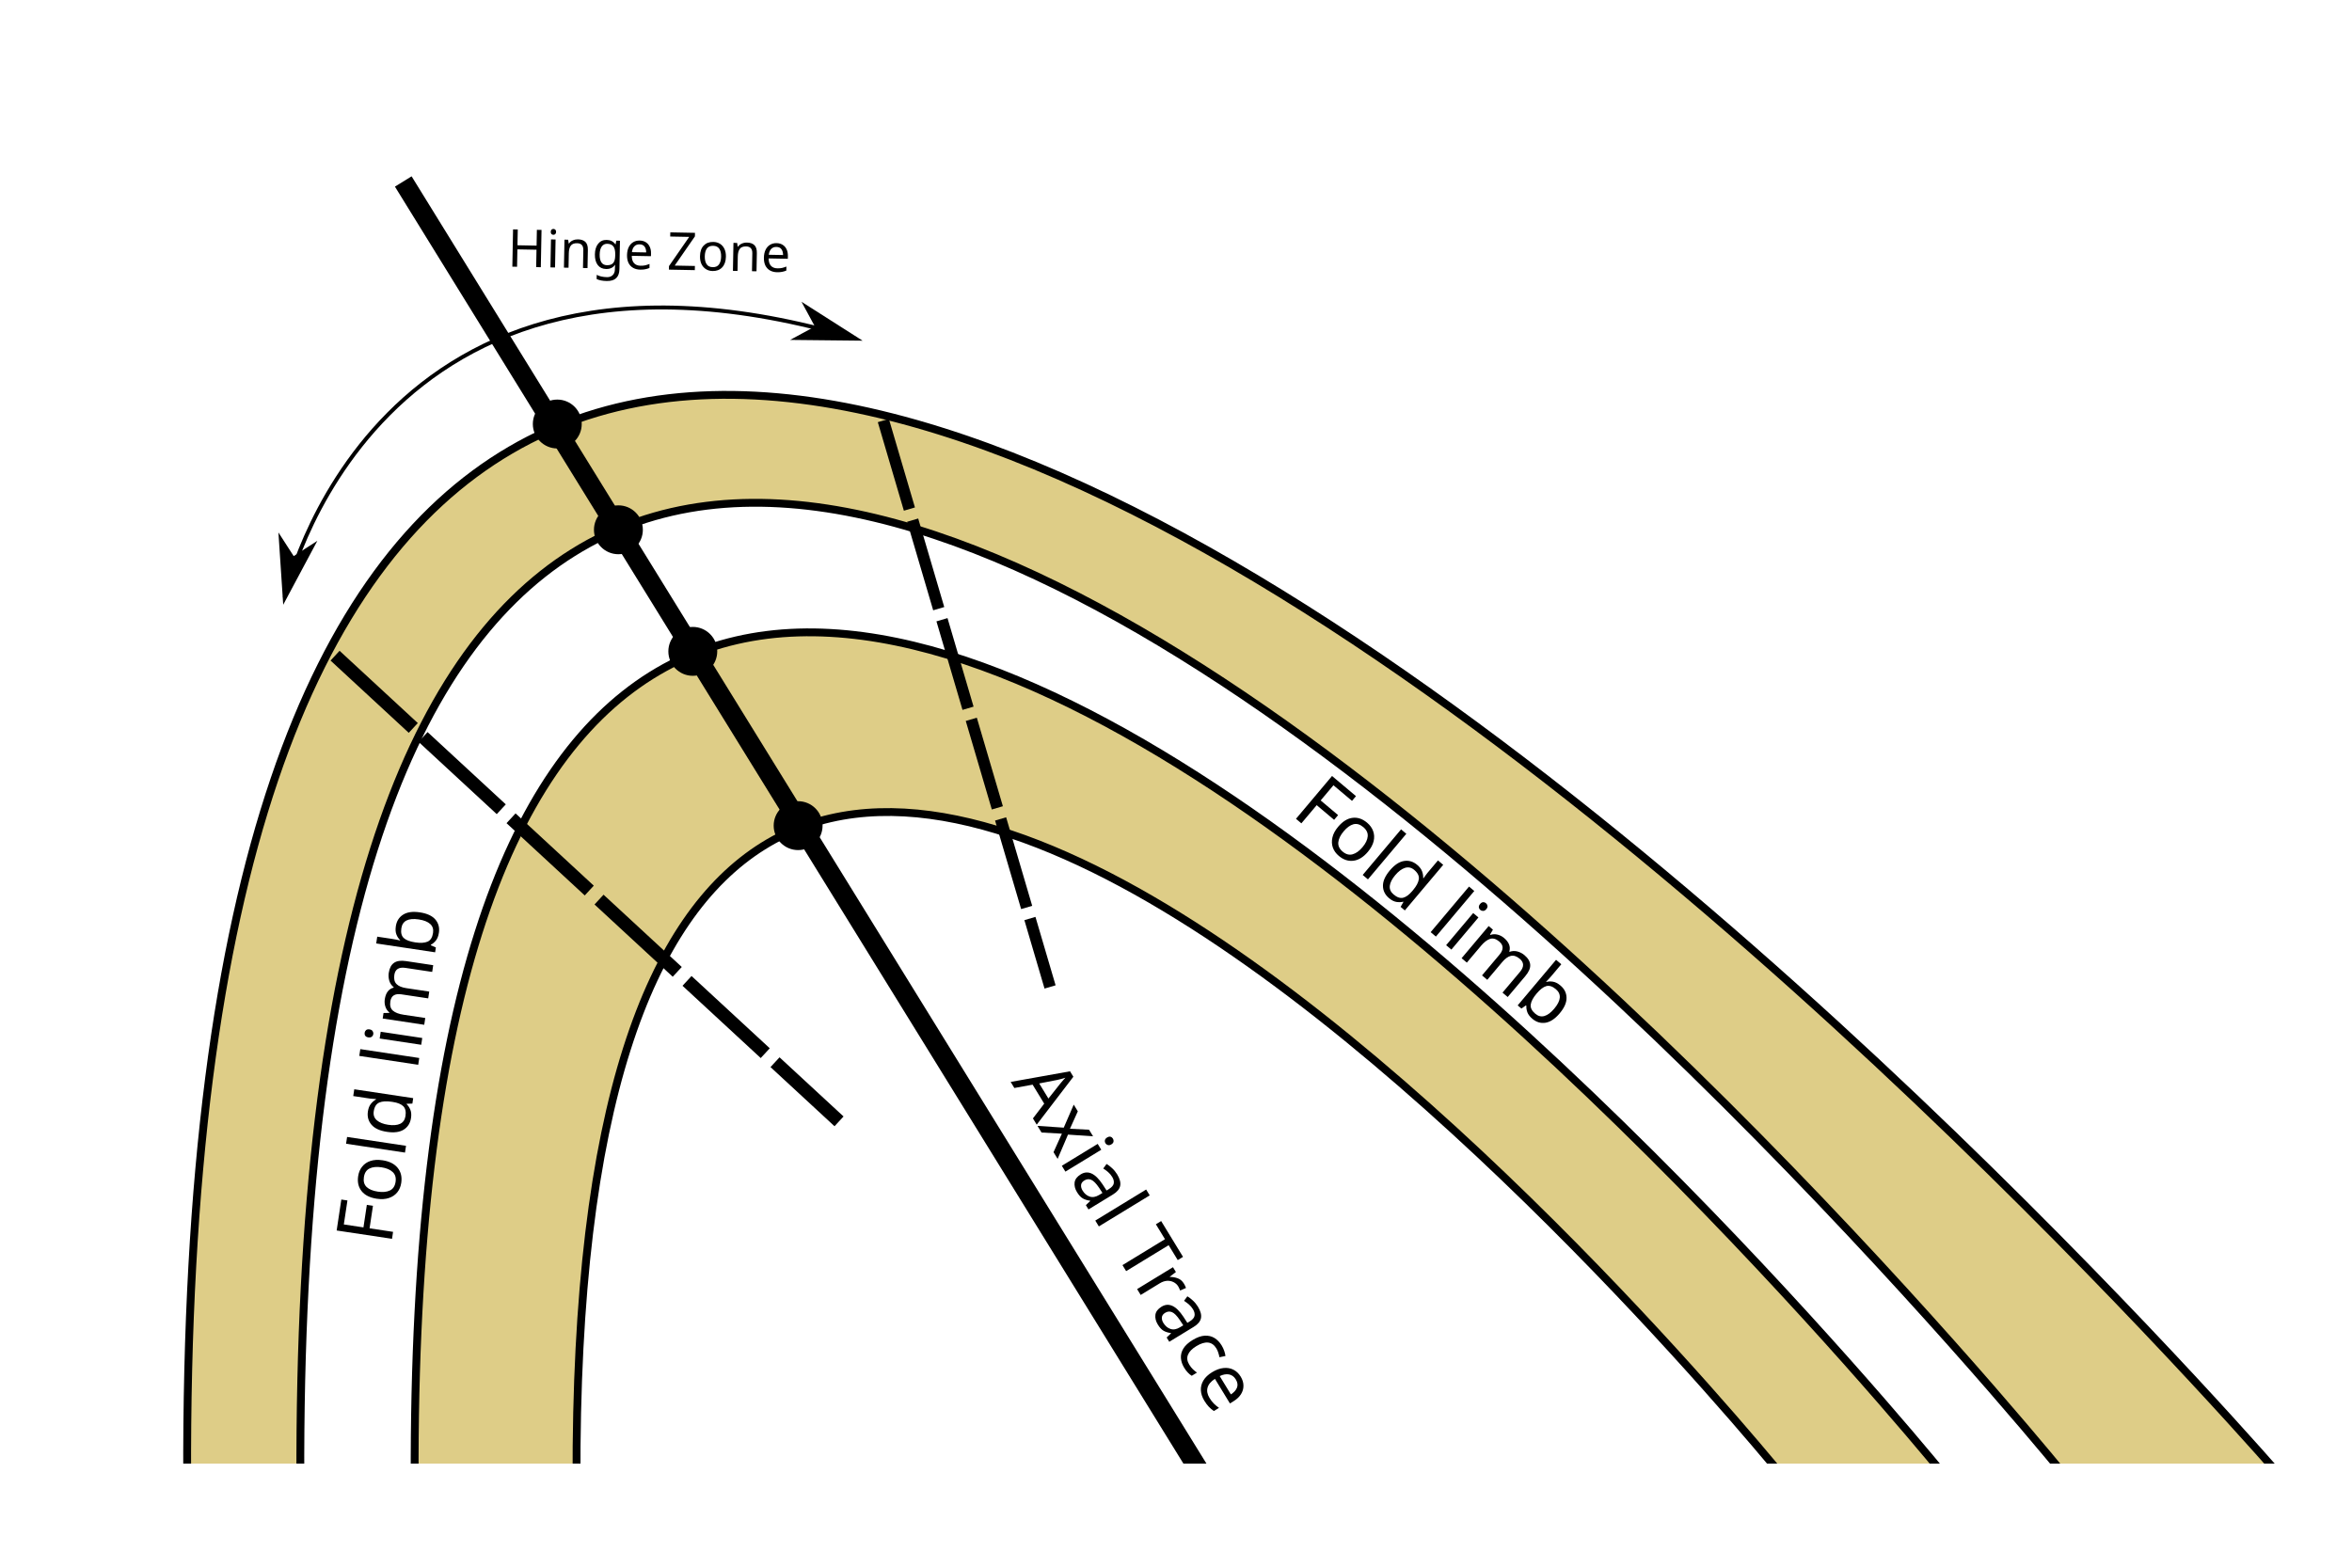
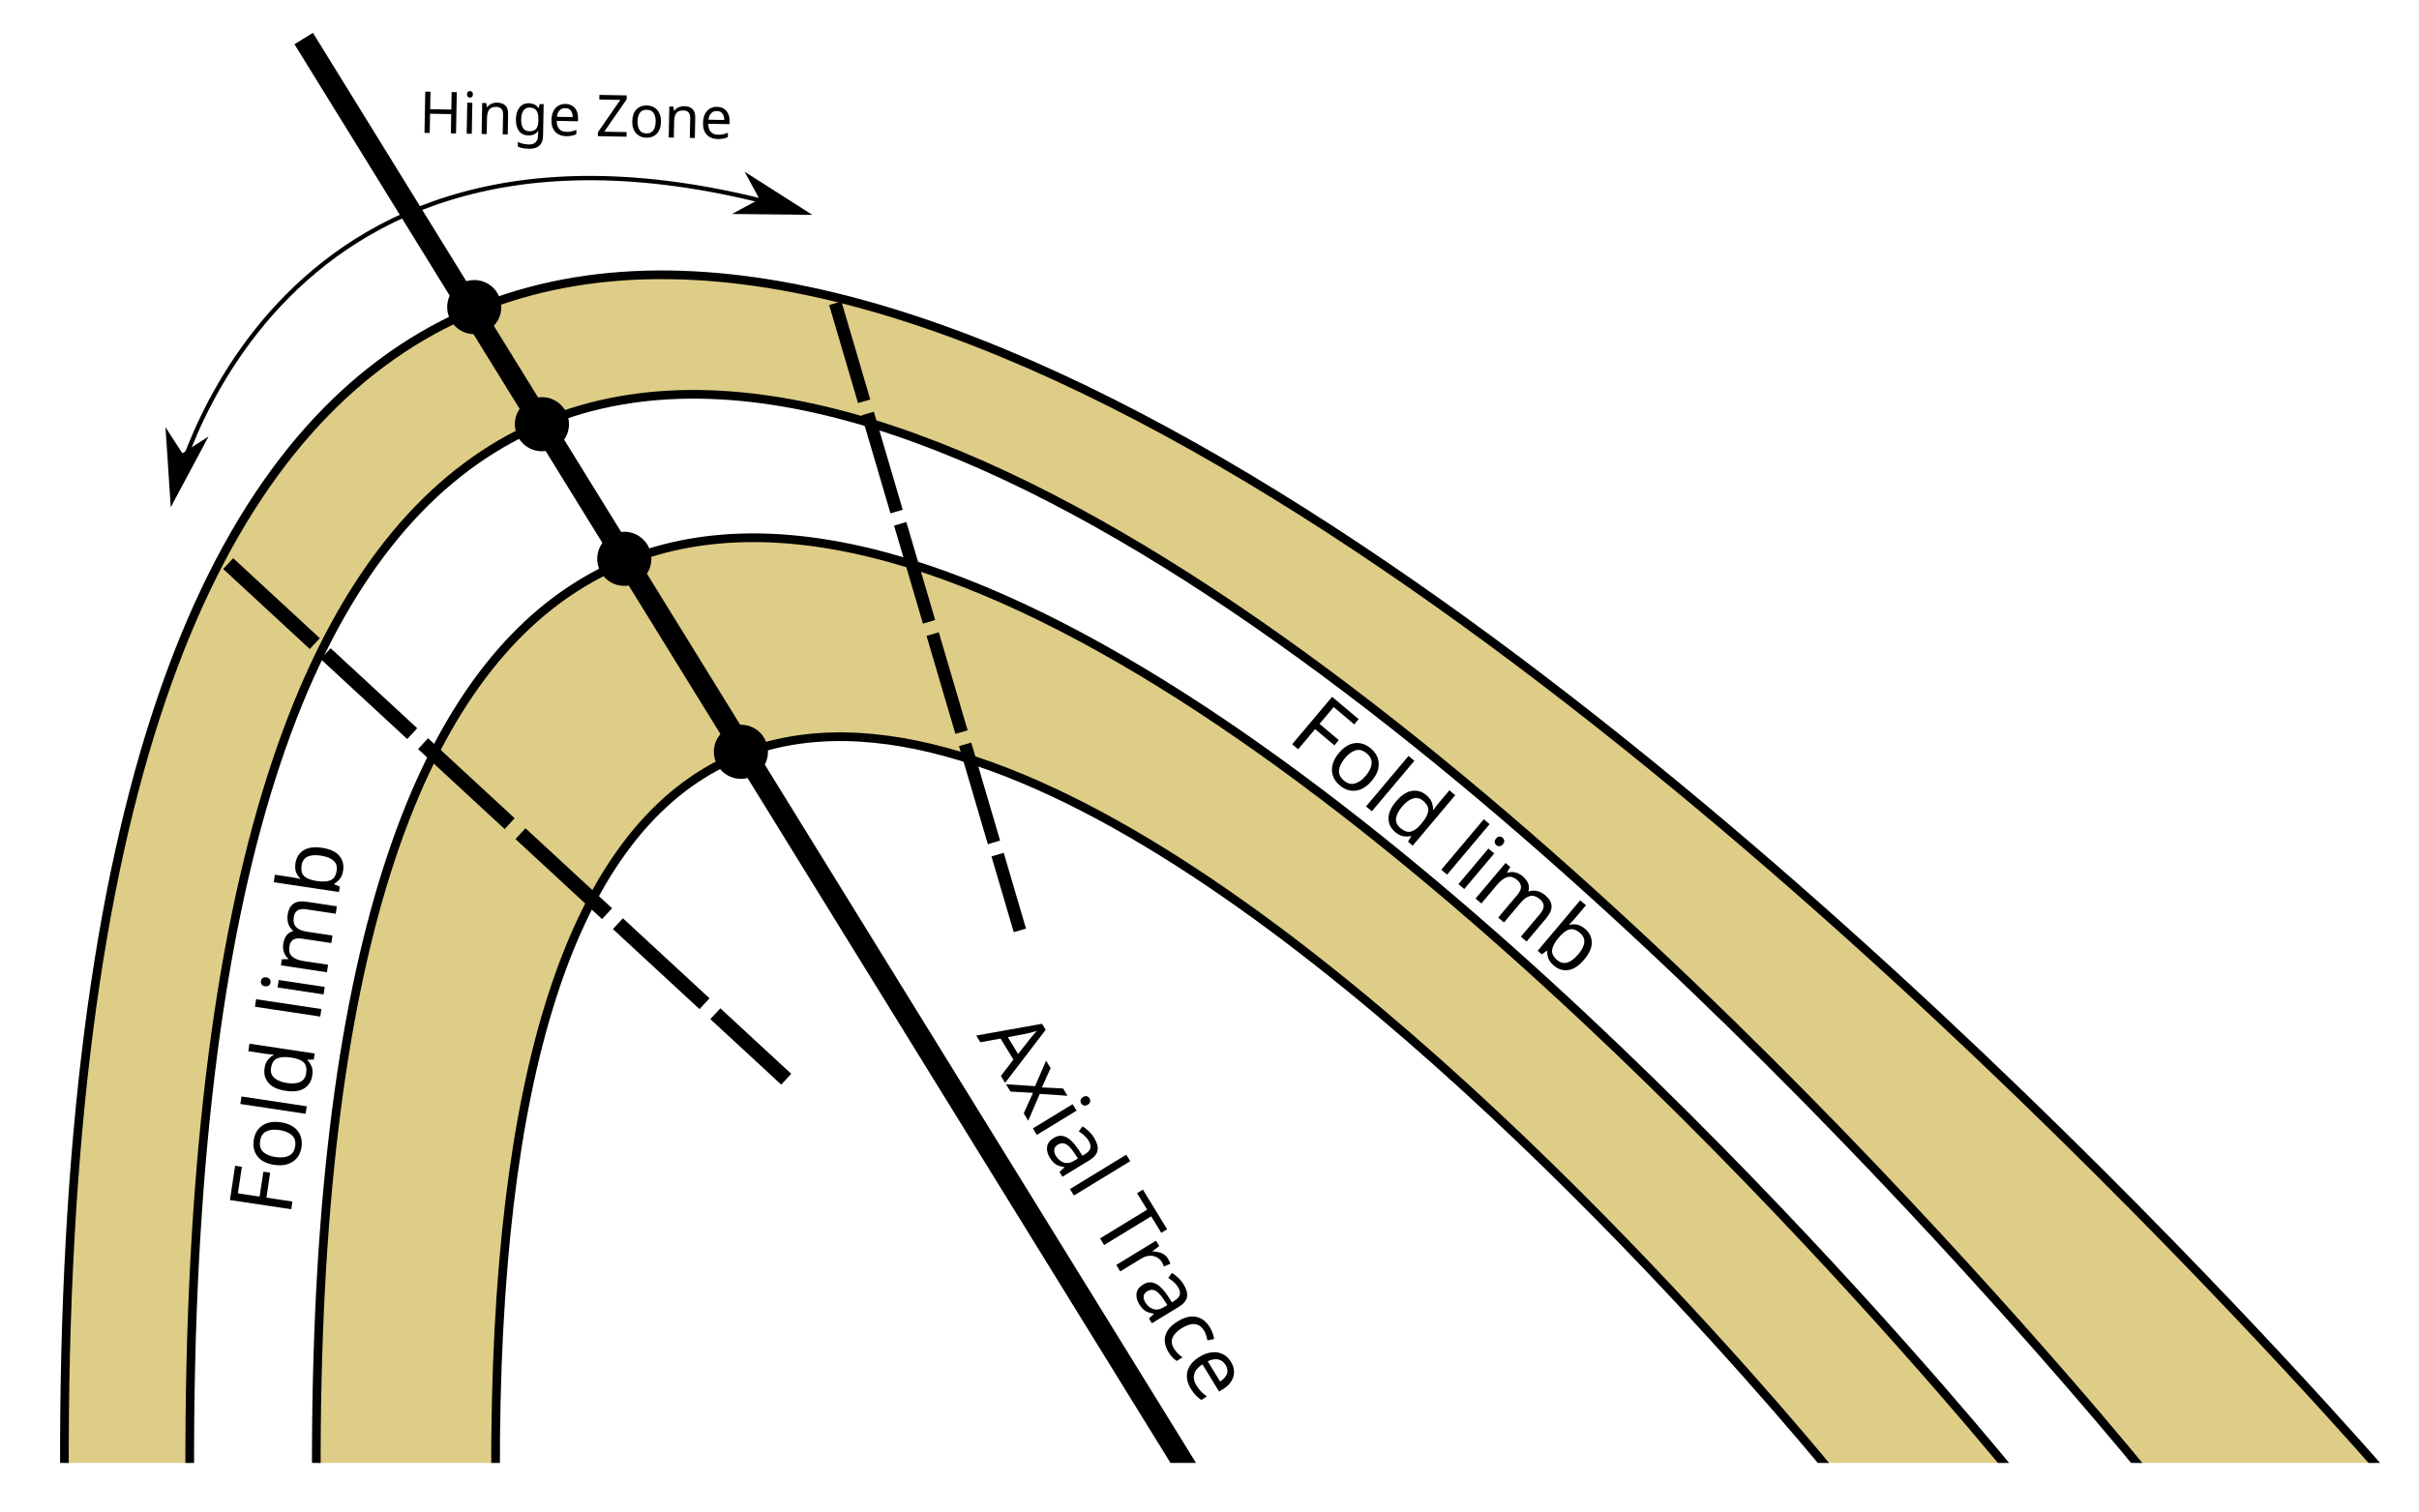
- <svg xmlns="http://www.w3.org/2000/svg" width="600" height="400" viewBox="0 0 600 400" version="1.1" id="svg8">
+ <svg xmlns="http://www.w3.org/2000/svg" width="688" height="430" viewBox="0 0 688 430" version="1.1" id="svg8">
  <defs id="defs2">
-     <marker style="overflow:visible;" id="marker1533" refX="0.0" refY="0.0" orient="auto">
-       <path transform="scale(0.8) rotate(180) translate(12.5,0)" style="fill-rule:evenodd;stroke:#000000;stroke-width:1pt;stroke-opacity:1;fill:#000000;fill-opacity:1" d="M 0.0,0.0 L 5.0,-5.0 L -12.5,0.0 L 5.0,5.0 L 0.0,0.0 z " id="path1531" />
+     <marker style="overflow:visible" id="marker1533" refX="0" refY="0" orient="auto">
+       <path transform="matrix(-0.8,0,0,-0.8,-10,0)" style="fill:#000000;fill-opacity:1;fill-rule:evenodd;stroke:#000000;stroke-width:1pt;stroke-opacity:1" d="M 0,0 5,-5 -12.5,0 5,5 Z" id="path1531" />
    </marker>
-     <marker style="overflow:visible;" id="Arrow1Lend" refX="0.0" refY="0.0" orient="auto">
-       <path transform="scale(0.8) rotate(180) translate(12.5,0)" style="fill-rule:evenodd;stroke:#000000;stroke-width:1pt;stroke-opacity:1;fill:#000000;fill-opacity:1" d="M 0.0,0.0 L 5.0,-5.0 L -12.5,0.0 L 5.0,5.0 L 0.0,0.0 z " id="path1202" />
+     <marker style="overflow:visible" id="Arrow1Lend" refX="0" refY="0" orient="auto">
+       <path transform="matrix(-0.8,0,0,-0.8,-10,0)" style="fill:#000000;fill-opacity:1;fill-rule:evenodd;stroke:#000000;stroke-width:1pt;stroke-opacity:1" d="M 0,0 5,-5 -12.5,0 5,5 Z" id="path1202" />
    </marker>
-     <marker style="overflow:visible" id="Arrow1Lstart" refX="0.0" refY="0.0" orient="auto">
-       <path transform="scale(0.8) translate(12.5,0)" style="fill-rule:evenodd;stroke:#000000;stroke-width:1pt;stroke-opacity:1;fill:#000000;fill-opacity:1" d="M 0.0,0.0 L 5.0,-5.0 L -12.5,0.0 L 5.0,5.0 L 0.0,0.0 z " id="path1199" />
+     <marker style="overflow:visible" id="Arrow1Lstart" refX="0" refY="0" orient="auto">
+       <path transform="matrix(0.8,0,0,0.8,10,0)" style="fill:#000000;fill-opacity:1;fill-rule:evenodd;stroke:#000000;stroke-width:1pt;stroke-opacity:1" d="M 0,0 5,-5 -12.5,0 5,5 Z" id="path1199" />
    </marker>
-     <clipPath clipPathUnits="userSpaceOnUse" id="clipPath1729">
-       <rect style="opacity:1;fill:#000000;fill-opacity:1;stroke:none;stroke-width:1.995;stroke-miterlimit:4;stroke-dasharray:none;stroke-dashoffset:0" id="rect1731" width="551.684" height="350.658" x="30.722" y="22.777" />
+     <clipPath clipPathUnits="userSpaceOnUse" id="clipPath36">
+       <rect style="opacity:1;fill:#000000;fill-opacity:1;stroke:none;stroke-width:1.941;stroke-miterlimit:4;stroke-dasharray:none;stroke-dashoffset:0" id="rect38" width="547.314" height="334.537" x="38.145" y="40.002" />
    </clipPath>
  </defs>
  <g id="layer1">
-     <g id="g1653" clip-path="url(#clipPath1729)">
-       <path style="fill:#decd87;stroke:#000000;stroke-width:2;stroke-linecap:butt;stroke-linejoin:miter;stroke-opacity:1;stroke-miterlimit:4;stroke-dasharray:none" d="m 527.469,377.332 c 0,0 -452.965,-560.685 -450.848,0.503 l -28.873,-0.061 c -2.51,-622.98 534.511,-0.559 534.511,-0.559 z" id="path835" />
-       <path style="fill:#decd87;stroke:#000000;stroke-width:2;stroke-linecap:butt;stroke-linejoin:miter;stroke-opacity:1;stroke-miterlimit:4;stroke-dasharray:none" d="m 105.784,377.751 c -1.836,-486.662 390.975,-0.436 390.975,-0.436 l -41.288,0.236 c 0,0 -309.848,-383.533 -308.4,0.344 z" id="path837" />
-       <path style="fill:#decd87;fill-opacity:1;stroke:#000000;stroke-width:5;stroke-linecap:butt;stroke-linejoin:miter;stroke-miterlimit:4;stroke-dasharray:none;stroke-opacity:1" d="M 102.874,46.303 306.381,375.952" id="path841" />
-       <circle style="opacity:1;fill:#000000;fill-opacity:1;stroke:none;stroke-width:5.849;stroke-miterlimit:4;stroke-dasharray:none" id="path843" cx="142.164" cy="108.189" r="6.236" />
-       <circle style="opacity:1;fill:#000000;fill-opacity:1;stroke:none;stroke-width:5.849;stroke-miterlimit:4;stroke-dasharray:none" id="circle845" cx="157.756" cy="135.176" r="6.236" />
-       <circle style="opacity:1;fill:#000000;fill-opacity:1;stroke:none;stroke-width:5.849;stroke-miterlimit:4;stroke-dasharray:none" id="circle847" cx="176.734" cy="166.197" r="6.236" />
-       <circle style="opacity:1;fill:#000000;fill-opacity:1;stroke:none;stroke-width:5.849;stroke-miterlimit:4;stroke-dasharray:none" id="circle849" cx="203.603" cy="210.665" r="6.236" />
-       <path style="fill:#decd87;fill-opacity:1;stroke:#000000;stroke-width:3.396;stroke-linecap:butt;stroke-linejoin:miter;stroke-miterlimit:4;stroke-dasharray:27.169, 3.396;stroke-dashoffset:0;stroke-opacity:1" d="M 85.476,167.297 214.04,286.117" id="path853" />
-       <path style="opacity:1;fill:#decd87;fill-opacity:1;stroke:#000000;stroke-width:2.943;stroke-linecap:butt;stroke-linejoin:miter;stroke-miterlimit:4;stroke-dasharray:23.547, 2.943;stroke-dashoffset:0;stroke-opacity:1" d="m 225.343,107.301 42.53,144.519" id="path855" />
-       <text xml:space="preserve" style="font-style:normal;font-weight:normal;font-size:20px;line-height:1.25;font-family:sans-serif;letter-spacing:0px;word-spacing:0px;fill:#000000;fill-opacity:1;stroke:none" x="385.532" y="-53.089" id="text1185" transform="rotate(40.09185)">
-         <tspan id="tspan1183" x="385.532" y="-53.089" style="font-size:20px">Fold limb</tspan>
-       </text>
-       <text xml:space="preserve" style="font-style:normal;font-weight:normal;font-size:20px;line-height:1.25;font-family:sans-serif;letter-spacing:0px;word-spacing:0px;fill:#000000;fill-opacity:1;stroke:none" x="-299.625" y="145.927" id="text1189" transform="rotate(-81.44274)">
-         <tspan id="tspan1187" x="-299.625" y="145.927" style="font-size:20px">Fold limb</tspan>
-       </text>
-       <text xml:space="preserve" style="font-style:normal;font-weight:normal;font-size:20px;line-height:1.25;font-family:sans-serif;letter-spacing:0px;word-spacing:0px;fill:#000000;fill-opacity:1;stroke:none" x="369.949" y="-76.262" id="text1193" transform="rotate(58.60438)">
-         <tspan id="tspan1191" x="369.949" y="-76.262" style="font-size:20px">Axial Trace</tspan>
-       </text>
-       <path style="fill:none;stroke:#000000;stroke-width:1px;stroke-linecap:butt;stroke-linejoin:miter;stroke-opacity:1;marker-start:url(#Arrow1Lstart);marker-mid:url(#marker1533);marker-end:url(#marker1533)" d="M 218.189,86.373 C 94.777,49.693 72.656,152.405 72.656,152.405" id="path1197" />
-       <text xml:space="preserve" style="font-style:normal;font-weight:normal;font-size:13.333px;line-height:1.25;font-family:sans-serif;letter-spacing:0px;word-spacing:0px;fill:#000000;fill-opacity:1;stroke:none" x="130.672" y="65.546" id="text1609" transform="rotate(1.087957)">
-         <tspan id="tspan1607" x="130.672" y="65.546" style="font-size:13.333px">Hinge Zone</tspan>
-       </text>
+     <g id="g1653" clip-path="url(#clipPath36)" transform="matrix(1.234506,0,0,1.234506,-40.62014,-46.19761)">
+       <g id="g52">
+         <path style="fill:#decd87;stroke:#000000;stroke-width:2;stroke-linecap:butt;stroke-linejoin:miter;stroke-miterlimit:4;stroke-dasharray:none;stroke-opacity:1" d="m 527.469,377.332 c 0,0 -452.965,-560.685 -450.848,0.503 l -28.873,-0.061 c -2.51,-622.98 534.511,-0.559 534.511,-0.559 z" id="path835" />
+         <path style="fill:#decd87;stroke:#000000;stroke-width:2;stroke-linecap:butt;stroke-linejoin:miter;stroke-miterlimit:4;stroke-dasharray:none;stroke-opacity:1" d="m 105.784,377.751 c -1.836,-486.662 390.975,-0.436 390.975,-0.436 l -41.288,0.236 c 0,0 -309.848,-383.533 -308.4,0.344 z" id="path837" />
+         <path style="fill:#decd87;fill-opacity:1;stroke:#000000;stroke-width:5;stroke-linecap:butt;stroke-linejoin:miter;stroke-miterlimit:4;stroke-dasharray:none;stroke-opacity:1" d="M 102.874,46.303 306.381,375.952" id="path841" />
+         <circle style="opacity:1;fill:#000000;fill-opacity:1;stroke:none;stroke-width:5.849;stroke-miterlimit:4;stroke-dasharray:none" id="path843" cx="142.164" cy="108.189" r="6.236" />
+         <circle style="opacity:1;fill:#000000;fill-opacity:1;stroke:none;stroke-width:5.849;stroke-miterlimit:4;stroke-dasharray:none" id="circle845" cx="157.756" cy="135.176" r="6.236" />
+         <circle style="opacity:1;fill:#000000;fill-opacity:1;stroke:none;stroke-width:5.849;stroke-miterlimit:4;stroke-dasharray:none" id="circle847" cx="176.734" cy="166.197" r="6.236" />
+         <circle style="opacity:1;fill:#000000;fill-opacity:1;stroke:none;stroke-width:5.849;stroke-miterlimit:4;stroke-dasharray:none" id="circle849" cx="203.603" cy="210.665" r="6.236" />
+         <path style="fill:#decd87;fill-opacity:1;stroke:#000000;stroke-width:3.396;stroke-linecap:butt;stroke-linejoin:miter;stroke-miterlimit:4;stroke-dasharray:27.169, 3.396;stroke-dashoffset:0;stroke-opacity:1" d="M 85.476,167.297 214.04,286.117" id="path853" />
+         <path style="opacity:1;fill:#decd87;fill-opacity:1;stroke:#000000;stroke-width:2.943;stroke-linecap:butt;stroke-linejoin:miter;stroke-miterlimit:4;stroke-dasharray:23.547, 2.943;stroke-dashoffset:0;stroke-opacity:1" d="m 225.343,107.301 42.53,144.519" id="path855" />
+         <text xml:space="preserve" style="font-style:normal;font-weight:normal;font-size:20px;line-height:1.25;font-family:sans-serif;letter-spacing:0px;word-spacing:0px;fill:#000000;fill-opacity:1;stroke:none" x="385.532" y="-53.089" id="text1185" transform="rotate(40.09185)">
+           <tspan id="tspan1183" x="385.532" y="-53.089" style="font-size:20px">Fold limb</tspan>
+         </text>
+         <text xml:space="preserve" style="font-style:normal;font-weight:normal;font-size:20px;line-height:1.25;font-family:sans-serif;letter-spacing:0px;word-spacing:0px;fill:#000000;fill-opacity:1;stroke:none" x="-299.625" y="145.927" id="text1189" transform="rotate(-81.44274)">
+           <tspan id="tspan1187" x="-299.625" y="145.927" style="font-size:20px">Fold limb</tspan>
+         </text>
+         <text xml:space="preserve" style="font-style:normal;font-weight:normal;font-size:20px;line-height:1.25;font-family:sans-serif;letter-spacing:0px;word-spacing:0px;fill:#000000;fill-opacity:1;stroke:none" x="369.949" y="-76.262" id="text1193" transform="rotate(58.60438)">
+           <tspan id="tspan1191" x="369.949" y="-76.262" style="font-size:20px">Axial Trace</tspan>
+         </text>
+         <path style="fill:none;stroke:#000000;stroke-width:1px;stroke-linecap:butt;stroke-linejoin:miter;stroke-opacity:1;marker-start:url(#Arrow1Lstart);marker-mid:url(#marker1533);marker-end:url(#marker1533)" d="M 218.189,86.373 C 94.777,49.693 72.656,152.405 72.656,152.405" id="path1197" />
+         <text xml:space="preserve" style="font-style:normal;font-weight:normal;font-size:13.333px;line-height:1.25;font-family:sans-serif;letter-spacing:0px;word-spacing:0px;fill:#000000;fill-opacity:1;stroke:none" x="130.672" y="65.546" id="text1609" transform="rotate(1.087957)">
+           <tspan id="tspan1607" x="130.672" y="65.546" style="font-size:13.333px">Hinge Zone</tspan>
+         </text>
+       </g>
    </g>
  </g>
</svg>
